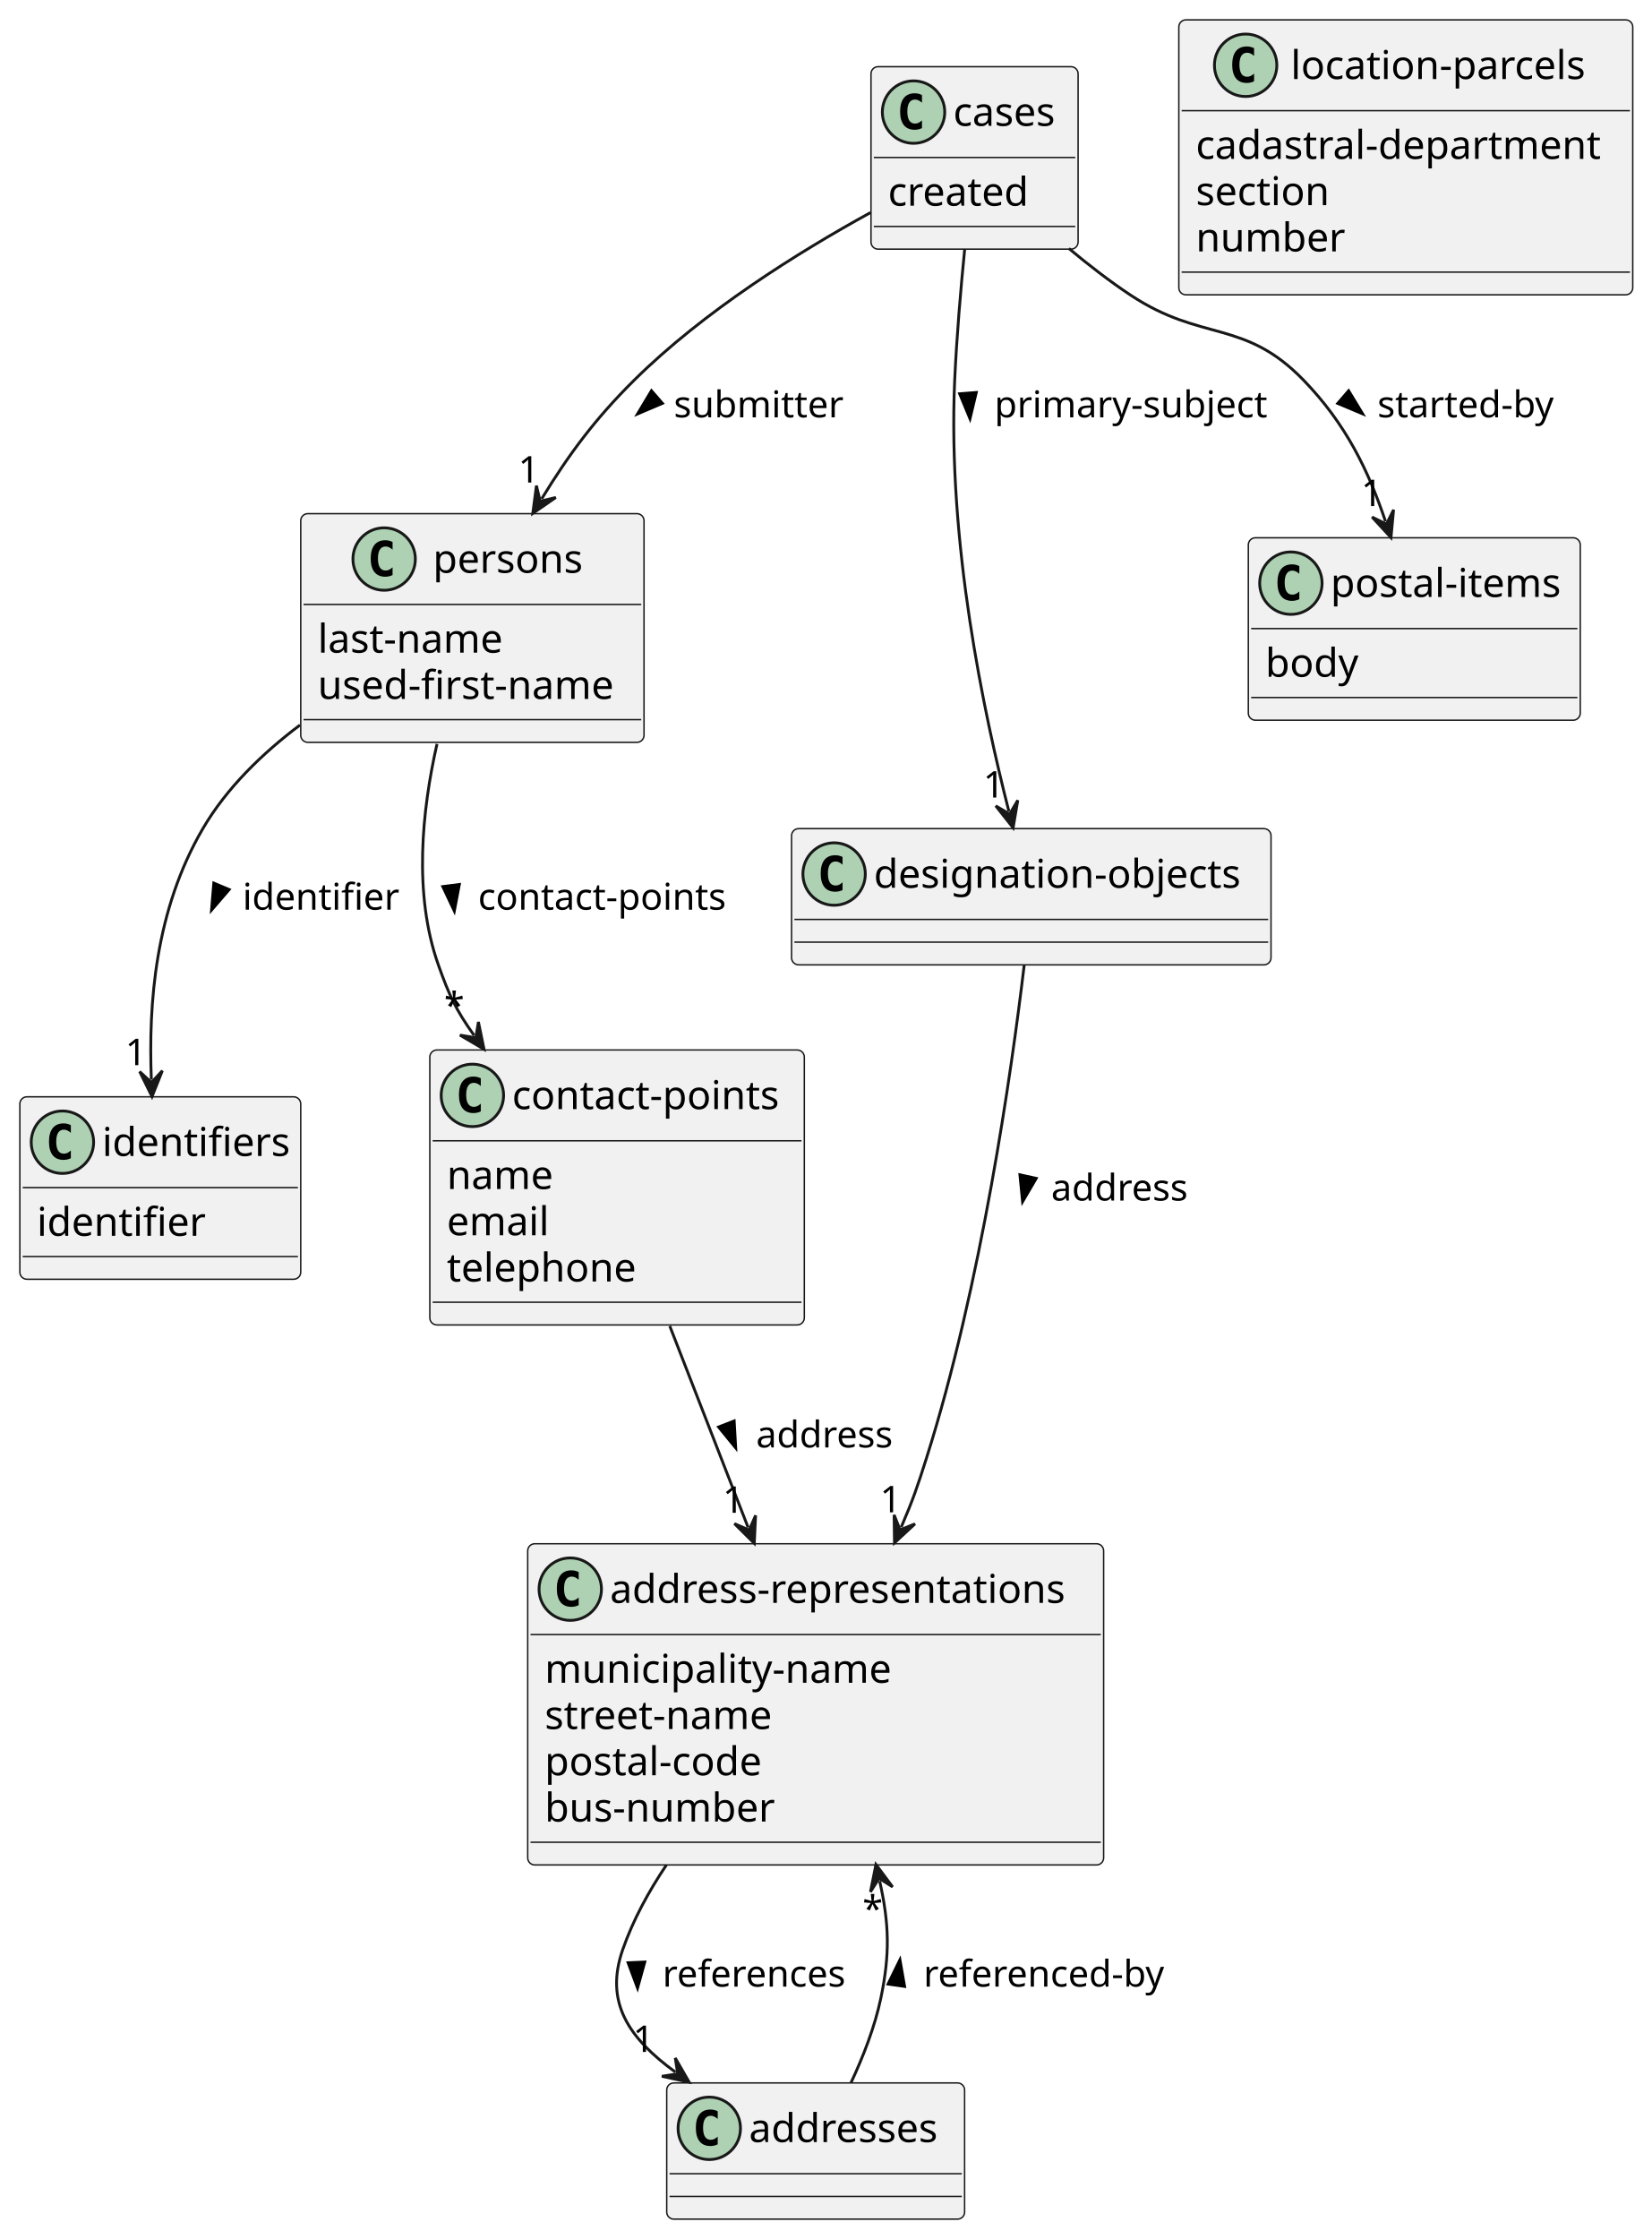
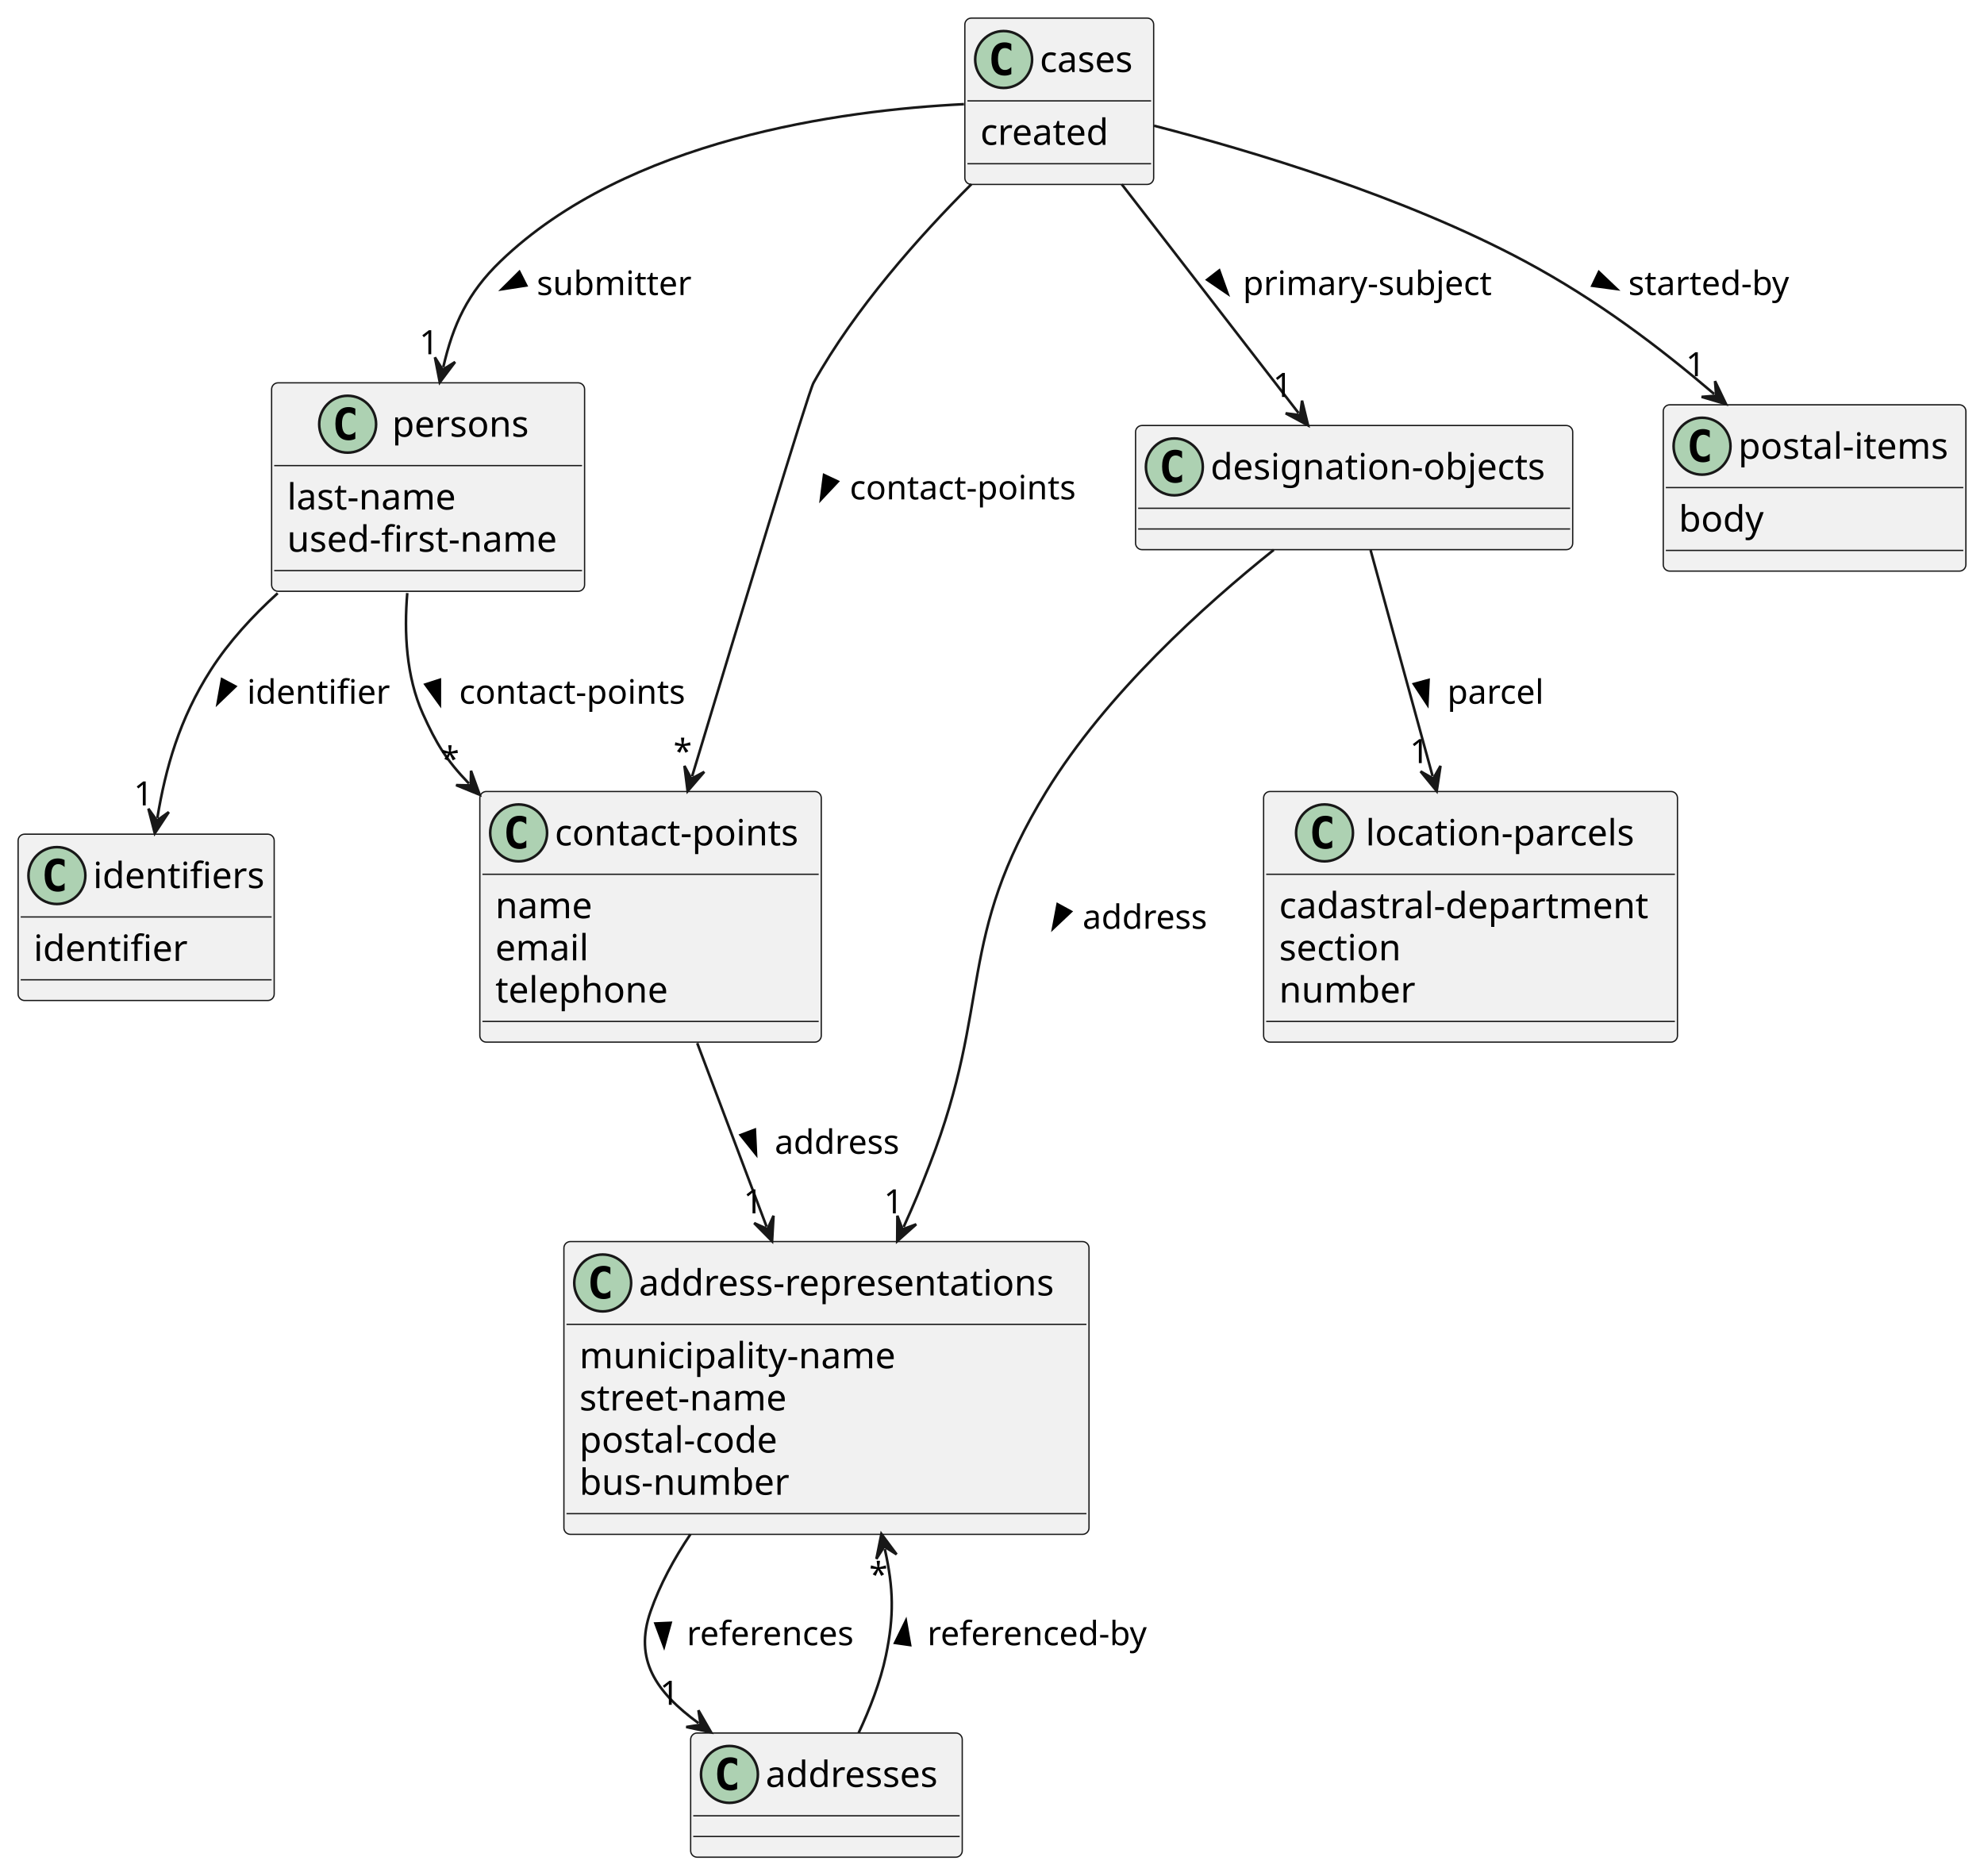
- <svg xmlns="http://www.w3.org/2000/svg" contentStyleType="text/css" height="789px" preserveAspectRatio="none" style="width:582px;height:789px;background:#FFFFFF;" version="1.1" viewBox="0 0 582 789" width="582px" zoomAndPan="magnify">
+ <svg xmlns="http://www.w3.org/2000/svg" contentStyleType="text/css" height="725px" preserveAspectRatio="none" style="width:767px;height:725px;background:#FFFFFF;" version="1.1" viewBox="0 0 767 725" width="767px" zoomAndPan="magnify">
  <defs />
  <g>
    <g id="elem_persons">
-       <rect codeLine="2" fill="#F1F1F1" height="80.594" id="persons" rx="2.5" ry="2.5" style="stroke:#181818;stroke-width:0.5;" width="121" x="106" y="181" />
-       <ellipse cx="135.4" cy="197" fill="#ADD1B2" rx="11" ry="11" style="stroke:#181818;stroke-width:1.0;" />
-       <path d="M138.369,202.641 Q137.791,202.938 137.15,203.078 Q136.509,203.234 135.806,203.234 Q133.306,203.234 131.978,201.594 Q130.666,199.938 130.666,196.812 Q130.666,193.688 131.978,192.031 Q133.306,190.375 135.806,190.375 Q136.509,190.375 137.15,190.531 Q137.806,190.688 138.369,190.984 L138.369,193.703 Q137.744,193.125 137.15,192.859 Q136.556,192.578 135.931,192.578 Q134.588,192.578 133.9,193.656 Q133.213,194.719 133.213,196.812 Q133.213,198.906 133.9,199.984 Q134.588,201.047 135.931,201.047 Q136.556,201.047 137.15,200.781 Q137.744,200.5 138.369,199.922 L138.369,202.641 Z " fill="#000000" />
-       <text fill="#000000" font-family="sans-serif" font-size="14" lengthAdjust="spacing" textLength="57" x="152.6" y="201.847">persons</text>
-       <line style="stroke:#181818;stroke-width:0.5;" x1="107" x2="226" y1="213" y2="213" />
-       <text fill="#000000" font-family="sans-serif" font-size="14" lengthAdjust="spacing" textLength="68" x="112" y="229.995">last-name</text>
-       <text fill="#000000" font-family="sans-serif" font-size="14" lengthAdjust="spacing" textLength="109" x="112" y="246.292">used-first-name</text>
-       <line style="stroke:#181818;stroke-width:0.5;" x1="107" x2="226" y1="253.594" y2="253.594" />
+       <rect codeLine="2" fill="#F1F1F1" height="80.594" id="persons" rx="2.5" ry="2.5" style="stroke:#181818;stroke-width:0.5;" width="121" x="105" y="148" />
+       <ellipse cx="134.4" cy="164" fill="#ADD1B2" rx="11" ry="11" style="stroke:#181818;stroke-width:1.0;" />
+       <path d="M137.369,169.641 Q136.791,169.938 136.15,170.078 Q135.509,170.234 134.806,170.234 Q132.306,170.234 130.978,168.594 Q129.666,166.938 129.666,163.812 Q129.666,160.688 130.978,159.031 Q132.306,157.375 134.806,157.375 Q135.509,157.375 136.15,157.531 Q136.806,157.688 137.369,157.984 L137.369,160.703 Q136.744,160.125 136.15,159.859 Q135.556,159.578 134.931,159.578 Q133.588,159.578 132.9,160.656 Q132.213,161.719 132.213,163.812 Q132.213,165.906 132.9,166.984 Q133.588,168.047 134.931,168.047 Q135.556,168.047 136.15,167.781 Q136.744,167.5 137.369,166.922 L137.369,169.641 Z " fill="#000000" />
+       <text fill="#000000" font-family="sans-serif" font-size="14" lengthAdjust="spacing" textLength="57" x="151.6" y="168.847">persons</text>
+       <line style="stroke:#181818;stroke-width:0.5;" x1="106" x2="225" y1="180" y2="180" />
+       <text fill="#000000" font-family="sans-serif" font-size="14" lengthAdjust="spacing" textLength="68" x="111" y="196.995">last-name</text>
+       <text fill="#000000" font-family="sans-serif" font-size="14" lengthAdjust="spacing" textLength="109" x="111" y="213.292">used-first-name</text>
+       <line style="stroke:#181818;stroke-width:0.5;" x1="106" x2="225" y1="220.594" y2="220.594" />
    </g>
    <g id="elem_identifiers">
-       <rect codeLine="7" fill="#F1F1F1" height="64.297" id="identifiers" rx="2.5" ry="2.5" style="stroke:#181818;stroke-width:0.5;" width="99" x="7" y="386.5" />
-       <ellipse cx="22" cy="402.5" fill="#ADD1B2" rx="11" ry="11" style="stroke:#181818;stroke-width:1.0;" />
-       <path d="M24.969,408.141 Q24.391,408.438 23.75,408.578 Q23.109,408.734 22.406,408.734 Q19.906,408.734 18.578,407.094 Q17.266,405.438 17.266,402.312 Q17.266,399.188 18.578,397.531 Q19.906,395.875 22.406,395.875 Q23.109,395.875 23.75,396.031 Q24.406,396.188 24.969,396.484 L24.969,399.203 Q24.344,398.625 23.75,398.359 Q23.156,398.078 22.531,398.078 Q21.188,398.078 20.5,399.156 Q19.812,400.219 19.812,402.312 Q19.812,404.406 20.5,405.484 Q21.188,406.547 22.531,406.547 Q23.156,406.547 23.75,406.281 Q24.344,406 24.969,405.422 L24.969,408.141 Z " fill="#000000" />
-       <text fill="#000000" font-family="sans-serif" font-size="14" lengthAdjust="spacing" textLength="67" x="36" y="407.347">identifiers</text>
-       <line style="stroke:#181818;stroke-width:0.5;" x1="8" x2="105" y1="418.5" y2="418.5" />
-       <text fill="#000000" font-family="sans-serif" font-size="14" lengthAdjust="spacing" textLength="59" x="13" y="435.495">identifier</text>
-       <line style="stroke:#181818;stroke-width:0.5;" x1="8" x2="105" y1="442.797" y2="442.797" />
+       <rect codeLine="7" fill="#F1F1F1" height="64.297" id="identifiers" rx="2.5" ry="2.5" style="stroke:#181818;stroke-width:0.5;" width="99" x="7" y="322.5" />
+       <ellipse cx="22" cy="338.5" fill="#ADD1B2" rx="11" ry="11" style="stroke:#181818;stroke-width:1.0;" />
+       <path d="M24.969,344.141 Q24.391,344.438 23.75,344.578 Q23.109,344.734 22.406,344.734 Q19.906,344.734 18.578,343.094 Q17.266,341.438 17.266,338.312 Q17.266,335.188 18.578,333.531 Q19.906,331.875 22.406,331.875 Q23.109,331.875 23.75,332.031 Q24.406,332.188 24.969,332.484 L24.969,335.203 Q24.344,334.625 23.75,334.359 Q23.156,334.078 22.531,334.078 Q21.188,334.078 20.5,335.156 Q19.812,336.219 19.812,338.312 Q19.812,340.406 20.5,341.484 Q21.188,342.547 22.531,342.547 Q23.156,342.547 23.75,342.281 Q24.344,342 24.969,341.422 L24.969,344.141 Z " fill="#000000" />
+       <text fill="#000000" font-family="sans-serif" font-size="14" lengthAdjust="spacing" textLength="67" x="36" y="343.347">identifiers</text>
+       <line style="stroke:#181818;stroke-width:0.5;" x1="8" x2="105" y1="354.5" y2="354.5" />
+       <text fill="#000000" font-family="sans-serif" font-size="14" lengthAdjust="spacing" textLength="59" x="13" y="371.495">identifier</text>
+       <line style="stroke:#181818;stroke-width:0.5;" x1="8" x2="105" y1="378.797" y2="378.797" />
    </g>
    <g id="elem_contact-points">
-       <rect codeLine="30" fill="#F1F1F1" height="96.891" id="contact-points" rx="2.5" ry="2.5" style="stroke:#181818;stroke-width:0.5;" width="132" x="151.5" y="370" />
-       <ellipse cx="166.5" cy="386" fill="#ADD1B2" rx="11" ry="11" style="stroke:#181818;stroke-width:1.0;" />
-       <path d="M169.469,391.641 Q168.891,391.938 168.25,392.078 Q167.609,392.234 166.906,392.234 Q164.406,392.234 163.078,390.594 Q161.766,388.938 161.766,385.812 Q161.766,382.688 163.078,381.031 Q164.406,379.375 166.906,379.375 Q167.609,379.375 168.25,379.531 Q168.906,379.688 169.469,379.984 L169.469,382.703 Q168.844,382.125 168.25,381.859 Q167.656,381.578 167.031,381.578 Q165.688,381.578 165,382.656 Q164.312,383.719 164.312,385.812 Q164.312,387.906 165,388.984 Q165.688,390.047 167.031,390.047 Q167.656,390.047 168.25,389.781 Q168.844,389.5 169.469,388.922 L169.469,391.641 Z " fill="#000000" />
-       <text fill="#000000" font-family="sans-serif" font-size="14" lengthAdjust="spacing" textLength="100" x="180.5" y="390.847">contact-points</text>
-       <line style="stroke:#181818;stroke-width:0.5;" x1="152.5" x2="282.5" y1="402" y2="402" />
-       <text fill="#000000" font-family="sans-serif" font-size="14" lengthAdjust="spacing" textLength="39" x="157.5" y="418.995">name</text>
-       <text fill="#000000" font-family="sans-serif" font-size="14" lengthAdjust="spacing" textLength="36" x="157.5" y="435.292">email</text>
-       <text fill="#000000" font-family="sans-serif" font-size="14" lengthAdjust="spacing" textLength="71" x="157.5" y="451.589">telephone</text>
-       <line style="stroke:#181818;stroke-width:0.5;" x1="152.5" x2="282.5" y1="458.891" y2="458.891" />
+       <rect codeLine="32" fill="#F1F1F1" height="96.891" id="contact-points" rx="2.5" ry="2.5" style="stroke:#181818;stroke-width:0.5;" width="132" x="185.5" y="306" />
+       <ellipse cx="200.5" cy="322" fill="#ADD1B2" rx="11" ry="11" style="stroke:#181818;stroke-width:1.0;" />
+       <path d="M203.469,327.641 Q202.891,327.938 202.25,328.078 Q201.609,328.234 200.906,328.234 Q198.406,328.234 197.078,326.594 Q195.766,324.938 195.766,321.812 Q195.766,318.688 197.078,317.031 Q198.406,315.375 200.906,315.375 Q201.609,315.375 202.25,315.531 Q202.906,315.688 203.469,315.984 L203.469,318.703 Q202.844,318.125 202.25,317.859 Q201.656,317.578 201.031,317.578 Q199.688,317.578 199,318.656 Q198.312,319.719 198.312,321.812 Q198.312,323.906 199,324.984 Q199.688,326.047 201.031,326.047 Q201.656,326.047 202.25,325.781 Q202.844,325.5 203.469,324.922 L203.469,327.641 Z " fill="#000000" />
+       <text fill="#000000" font-family="sans-serif" font-size="14" lengthAdjust="spacing" textLength="100" x="214.5" y="326.847">contact-points</text>
+       <line style="stroke:#181818;stroke-width:0.5;" x1="186.5" x2="316.5" y1="338" y2="338" />
+       <text fill="#000000" font-family="sans-serif" font-size="14" lengthAdjust="spacing" textLength="39" x="191.5" y="354.995">name</text>
+       <text fill="#000000" font-family="sans-serif" font-size="14" lengthAdjust="spacing" textLength="36" x="191.5" y="371.292">email</text>
+       <text fill="#000000" font-family="sans-serif" font-size="14" lengthAdjust="spacing" textLength="71" x="191.5" y="387.589">telephone</text>
+       <line style="stroke:#181818;stroke-width:0.5;" x1="186.5" x2="316.5" y1="394.891" y2="394.891" />
    </g>
    <g id="elem_designation-objects">
-       <rect codeLine="9" fill="#F1F1F1" height="48" id="designation-objects" rx="2.5" ry="2.5" style="stroke:#181818;stroke-width:0.5;" width="169" x="279" y="292" />
-       <ellipse cx="294" cy="308" fill="#ADD1B2" rx="11" ry="11" style="stroke:#181818;stroke-width:1.0;" />
-       <path d="M296.969,313.641 Q296.391,313.938 295.75,314.078 Q295.109,314.234 294.406,314.234 Q291.906,314.234 290.578,312.594 Q289.266,310.938 289.266,307.812 Q289.266,304.688 290.578,303.031 Q291.906,301.375 294.406,301.375 Q295.109,301.375 295.75,301.531 Q296.406,301.688 296.969,301.984 L296.969,304.703 Q296.344,304.125 295.75,303.859 Q295.156,303.578 294.531,303.578 Q293.188,303.578 292.5,304.656 Q291.812,305.719 291.812,307.812 Q291.812,309.906 292.5,310.984 Q293.188,312.047 294.531,312.047 Q295.156,312.047 295.75,311.781 Q296.344,311.5 296.969,310.922 L296.969,313.641 Z " fill="#000000" />
-       <text fill="#000000" font-family="sans-serif" font-size="14" lengthAdjust="spacing" textLength="137" x="308" y="312.847">designation-objects</text>
-       <line style="stroke:#181818;stroke-width:0.5;" x1="280" x2="447" y1="324" y2="324" />
-       <line style="stroke:#181818;stroke-width:0.5;" x1="280" x2="447" y1="332" y2="332" />
+       <rect codeLine="9" fill="#F1F1F1" height="48" id="designation-objects" rx="2.5" ry="2.5" style="stroke:#181818;stroke-width:0.5;" width="169" x="439" y="164.5" />
+       <ellipse cx="454" cy="180.5" fill="#ADD1B2" rx="11" ry="11" style="stroke:#181818;stroke-width:1.0;" />
+       <path d="M456.969,186.141 Q456.391,186.438 455.75,186.578 Q455.109,186.734 454.406,186.734 Q451.906,186.734 450.578,185.094 Q449.266,183.438 449.266,180.312 Q449.266,177.188 450.578,175.531 Q451.906,173.875 454.406,173.875 Q455.109,173.875 455.75,174.031 Q456.406,174.188 456.969,174.484 L456.969,177.203 Q456.344,176.625 455.75,176.359 Q455.156,176.078 454.531,176.078 Q453.188,176.078 452.5,177.156 Q451.812,178.219 451.812,180.312 Q451.812,182.406 452.5,183.484 Q453.188,184.547 454.531,184.547 Q455.156,184.547 455.75,184.281 Q456.344,184 456.969,183.422 L456.969,186.141 Z " fill="#000000" />
+       <text fill="#000000" font-family="sans-serif" font-size="14" lengthAdjust="spacing" textLength="137" x="468" y="185.347">designation-objects</text>
+       <line style="stroke:#181818;stroke-width:0.5;" x1="440" x2="607" y1="196.5" y2="196.5" />
+       <line style="stroke:#181818;stroke-width:0.5;" x1="440" x2="607" y1="204.5" y2="204.5" />
    </g>
    <g id="elem_address-representations">
-       <rect codeLine="19" fill="#F1F1F1" height="113.188" id="address-representations" rx="2.5" ry="2.5" style="stroke:#181818;stroke-width:0.5;" width="203" x="186" y="544" />
-       <ellipse cx="201" cy="560" fill="#ADD1B2" rx="11" ry="11" style="stroke:#181818;stroke-width:1.0;" />
-       <path d="M203.969,565.641 Q203.391,565.938 202.75,566.078 Q202.109,566.234 201.406,566.234 Q198.906,566.234 197.578,564.594 Q196.266,562.938 196.266,559.812 Q196.266,556.688 197.578,555.031 Q198.906,553.375 201.406,553.375 Q202.109,553.375 202.75,553.531 Q203.406,553.688 203.969,553.984 L203.969,556.703 Q203.344,556.125 202.75,555.859 Q202.156,555.578 201.531,555.578 Q200.188,555.578 199.5,556.656 Q198.812,557.719 198.812,559.812 Q198.812,561.906 199.5,562.984 Q200.188,564.047 201.531,564.047 Q202.156,564.047 202.75,563.781 Q203.344,563.5 203.969,562.922 L203.969,565.641 Z " fill="#000000" />
-       <text fill="#000000" font-family="sans-serif" font-size="14" lengthAdjust="spacing" textLength="171" x="215" y="564.847">address-representations</text>
-       <line style="stroke:#181818;stroke-width:0.5;" x1="187" x2="388" y1="576" y2="576" />
-       <text fill="#000000" font-family="sans-serif" font-size="14" lengthAdjust="spacing" textLength="124" x="192" y="592.995">municipality-name</text>
-       <text fill="#000000" font-family="sans-serif" font-size="14" lengthAdjust="spacing" textLength="85" x="192" y="609.292">street-name</text>
-       <text fill="#000000" font-family="sans-serif" font-size="14" lengthAdjust="spacing" textLength="82" x="192" y="625.589">postal-code</text>
-       <text fill="#000000" font-family="sans-serif" font-size="14" lengthAdjust="spacing" textLength="85" x="192" y="641.886">bus-number</text>
-       <line style="stroke:#181818;stroke-width:0.5;" x1="187" x2="388" y1="649.188" y2="649.188" />
+       <rect codeLine="20" fill="#F1F1F1" height="113.188" id="address-representations" rx="2.5" ry="2.5" style="stroke:#181818;stroke-width:0.5;" width="203" x="218" y="480" />
+       <ellipse cx="233" cy="496" fill="#ADD1B2" rx="11" ry="11" style="stroke:#181818;stroke-width:1.0;" />
+       <path d="M235.969,501.641 Q235.391,501.938 234.75,502.078 Q234.109,502.234 233.406,502.234 Q230.906,502.234 229.578,500.594 Q228.266,498.938 228.266,495.812 Q228.266,492.688 229.578,491.031 Q230.906,489.375 233.406,489.375 Q234.109,489.375 234.75,489.531 Q235.406,489.688 235.969,489.984 L235.969,492.703 Q235.344,492.125 234.75,491.859 Q234.156,491.578 233.531,491.578 Q232.188,491.578 231.5,492.656 Q230.812,493.719 230.812,495.812 Q230.812,497.906 231.5,498.984 Q232.188,500.047 233.531,500.047 Q234.156,500.047 234.75,499.781 Q235.344,499.5 235.969,498.922 L235.969,501.641 Z " fill="#000000" />
+       <text fill="#000000" font-family="sans-serif" font-size="14" lengthAdjust="spacing" textLength="171" x="247" y="500.847">address-representations</text>
+       <line style="stroke:#181818;stroke-width:0.5;" x1="219" x2="420" y1="512" y2="512" />
+       <text fill="#000000" font-family="sans-serif" font-size="14" lengthAdjust="spacing" textLength="124" x="224" y="528.995">municipality-name</text>
+       <text fill="#000000" font-family="sans-serif" font-size="14" lengthAdjust="spacing" textLength="85" x="224" y="545.292">street-name</text>
+       <text fill="#000000" font-family="sans-serif" font-size="14" lengthAdjust="spacing" textLength="82" x="224" y="561.589">postal-code</text>
+       <text fill="#000000" font-family="sans-serif" font-size="14" lengthAdjust="spacing" textLength="85" x="224" y="577.886">bus-number</text>
+       <line style="stroke:#181818;stroke-width:0.5;" x1="219" x2="420" y1="585.188" y2="585.188" />
+     </g>
+     <g id="elem_location-parcels">
+       <rect codeLine="16" fill="#F1F1F1" height="96.891" id="location-parcels" rx="2.5" ry="2.5" style="stroke:#181818;stroke-width:0.5;" width="160" x="488.5" y="306" />
+       <ellipse cx="512.05" cy="322" fill="#ADD1B2" rx="11" ry="11" style="stroke:#181818;stroke-width:1.0;" />
+       <path d="M515.019,327.641 Q514.441,327.938 513.8,328.078 Q513.159,328.234 512.456,328.234 Q509.956,328.234 508.628,326.594 Q507.316,324.938 507.316,321.812 Q507.316,318.688 508.628,317.031 Q509.956,315.375 512.456,315.375 Q513.159,315.375 513.8,315.531 Q514.456,315.688 515.019,315.984 L515.019,318.703 Q514.394,318.125 513.8,317.859 Q513.206,317.578 512.581,317.578 Q511.238,317.578 510.55,318.656 Q509.863,319.719 509.863,321.812 Q509.863,323.906 510.55,324.984 Q511.238,326.047 512.581,326.047 Q513.206,326.047 513.8,325.781 Q514.394,325.5 515.019,324.922 L515.019,327.641 Z " fill="#000000" />
+       <text fill="#000000" font-family="sans-serif" font-size="14" lengthAdjust="spacing" textLength="109" x="527.95" y="326.847">location-parcels</text>
+       <line style="stroke:#181818;stroke-width:0.5;" x1="489.5" x2="647.5" y1="338" y2="338" />
+       <text fill="#000000" font-family="sans-serif" font-size="14" lengthAdjust="spacing" textLength="148" x="494.5" y="354.995">cadastral-department</text>
+       <text fill="#000000" font-family="sans-serif" font-size="14" lengthAdjust="spacing" textLength="51" x="494.5" y="371.292">section</text>
+       <text fill="#000000" font-family="sans-serif" font-size="14" lengthAdjust="spacing" textLength="54" x="494.5" y="387.589">number</text>
+       <line style="stroke:#181818;stroke-width:0.5;" x1="489.5" x2="647.5" y1="394.891" y2="394.891" />
    </g>
    <g id="elem_postal-items">
-       <rect codeLine="11" fill="#F1F1F1" height="64.297" id="postal-items" rx="2.5" ry="2.5" style="stroke:#181818;stroke-width:0.5;" width="117" x="440" y="189.5" />
-       <ellipse cx="455" cy="205.5" fill="#ADD1B2" rx="11" ry="11" style="stroke:#181818;stroke-width:1.0;" />
-       <path d="M457.969,211.141 Q457.391,211.438 456.75,211.578 Q456.109,211.734 455.406,211.734 Q452.906,211.734 451.578,210.094 Q450.266,208.438 450.266,205.312 Q450.266,202.188 451.578,200.531 Q452.906,198.875 455.406,198.875 Q456.109,198.875 456.75,199.031 Q457.406,199.188 457.969,199.484 L457.969,202.203 Q457.344,201.625 456.75,201.359 Q456.156,201.078 455.531,201.078 Q454.188,201.078 453.5,202.156 Q452.812,203.219 452.812,205.312 Q452.812,207.406 453.5,208.484 Q454.188,209.547 455.531,209.547 Q456.156,209.547 456.75,209.281 Q457.344,209 457.969,208.422 L457.969,211.141 Z " fill="#000000" />
-       <text fill="#000000" font-family="sans-serif" font-size="14" lengthAdjust="spacing" textLength="85" x="469" y="210.347">postal-items</text>
-       <line style="stroke:#181818;stroke-width:0.5;" x1="441" x2="556" y1="221.5" y2="221.5" />
-       <text fill="#000000" font-family="sans-serif" font-size="14" lengthAdjust="spacing" textLength="34" x="446" y="238.495">body</text>
-       <line style="stroke:#181818;stroke-width:0.5;" x1="441" x2="556" y1="245.797" y2="245.797" />
+       <rect codeLine="12" fill="#F1F1F1" height="64.297" id="postal-items" rx="2.5" ry="2.5" style="stroke:#181818;stroke-width:0.5;" width="117" x="643" y="156.5" />
+       <ellipse cx="658" cy="172.5" fill="#ADD1B2" rx="11" ry="11" style="stroke:#181818;stroke-width:1.0;" />
+       <path d="M660.969,178.141 Q660.391,178.438 659.75,178.578 Q659.109,178.734 658.406,178.734 Q655.906,178.734 654.578,177.094 Q653.266,175.438 653.266,172.312 Q653.266,169.188 654.578,167.531 Q655.906,165.875 658.406,165.875 Q659.109,165.875 659.75,166.031 Q660.406,166.188 660.969,166.484 L660.969,169.203 Q660.344,168.625 659.75,168.359 Q659.156,168.078 658.531,168.078 Q657.188,168.078 656.5,169.156 Q655.812,170.219 655.812,172.312 Q655.812,174.406 656.5,175.484 Q657.188,176.547 658.531,176.547 Q659.156,176.547 659.75,176.281 Q660.344,176 660.969,175.422 L660.969,178.141 Z " fill="#000000" />
+       <text fill="#000000" font-family="sans-serif" font-size="14" lengthAdjust="spacing" textLength="85" x="672" y="177.347">postal-items</text>
+       <line style="stroke:#181818;stroke-width:0.5;" x1="644" x2="759" y1="188.5" y2="188.5" />
+       <text fill="#000000" font-family="sans-serif" font-size="14" lengthAdjust="spacing" textLength="34" x="649" y="205.495">body</text>
+       <line style="stroke:#181818;stroke-width:0.5;" x1="644" x2="759" y1="212.797" y2="212.797" />
    </g>
    <g id="elem_addresses">
-       <rect codeLine="13" fill="#F1F1F1" height="48" id="addresses" rx="2.5" ry="2.5" style="stroke:#181818;stroke-width:0.5;" width="105" x="235" y="734" />
-       <ellipse cx="250" cy="750" fill="#ADD1B2" rx="11" ry="11" style="stroke:#181818;stroke-width:1.0;" />
-       <path d="M252.969,755.641 Q252.391,755.938 251.75,756.078 Q251.109,756.234 250.406,756.234 Q247.906,756.234 246.578,754.594 Q245.266,752.938 245.266,749.812 Q245.266,746.688 246.578,745.031 Q247.906,743.375 250.406,743.375 Q251.109,743.375 251.75,743.531 Q252.406,743.688 252.969,743.984 L252.969,746.703 Q252.344,746.125 251.75,745.859 Q251.156,745.578 250.531,745.578 Q249.188,745.578 248.5,746.656 Q247.812,747.719 247.812,749.812 Q247.812,751.906 248.5,752.984 Q249.188,754.047 250.531,754.047 Q251.156,754.047 251.75,753.781 Q252.344,753.5 252.969,752.922 L252.969,755.641 Z " fill="#000000" />
-       <text fill="#000000" font-family="sans-serif" font-size="14" lengthAdjust="spacing" textLength="73" x="264" y="754.847">addresses</text>
-       <line style="stroke:#181818;stroke-width:0.5;" x1="236" x2="339" y1="766" y2="766" />
-       <line style="stroke:#181818;stroke-width:0.5;" x1="236" x2="339" y1="774" y2="774" />
-     </g>
-     <g id="elem_location-parcels">
-       <rect codeLine="15" fill="#F1F1F1" height="96.891" id="location-parcels" rx="2.5" ry="2.5" style="stroke:#181818;stroke-width:0.5;" width="160" x="415.5" y="7" />
-       <ellipse cx="439.05" cy="23" fill="#ADD1B2" rx="11" ry="11" style="stroke:#181818;stroke-width:1.0;" />
-       <path d="M442.019,28.641 Q441.441,28.938 440.8,29.078 Q440.159,29.234 439.456,29.234 Q436.956,29.234 435.628,27.594 Q434.316,25.938 434.316,22.812 Q434.316,19.688 435.628,18.031 Q436.956,16.375 439.456,16.375 Q440.159,16.375 440.8,16.531 Q441.456,16.688 442.019,16.984 L442.019,19.703 Q441.394,19.125 440.8,18.859 Q440.206,18.578 439.581,18.578 Q438.238,18.578 437.55,19.656 Q436.863,20.719 436.863,22.812 Q436.863,24.906 437.55,25.984 Q438.238,27.047 439.581,27.047 Q440.206,27.047 440.8,26.781 Q441.394,26.5 442.019,25.922 L442.019,28.641 Z " fill="#000000" />
-       <text fill="#000000" font-family="sans-serif" font-size="14" lengthAdjust="spacing" textLength="109" x="454.95" y="27.847">location-parcels</text>
-       <line style="stroke:#181818;stroke-width:0.5;" x1="416.5" x2="574.5" y1="39" y2="39" />
-       <text fill="#000000" font-family="sans-serif" font-size="14" lengthAdjust="spacing" textLength="148" x="421.5" y="55.995">cadastral-department</text>
-       <text fill="#000000" font-family="sans-serif" font-size="14" lengthAdjust="spacing" textLength="51" x="421.5" y="72.292">section</text>
-       <text fill="#000000" font-family="sans-serif" font-size="14" lengthAdjust="spacing" textLength="54" x="421.5" y="88.589">number</text>
-       <line style="stroke:#181818;stroke-width:0.5;" x1="416.5" x2="574.5" y1="95.891" y2="95.891" />
+       <rect codeLine="14" fill="#F1F1F1" height="48" id="addresses" rx="2.5" ry="2.5" style="stroke:#181818;stroke-width:0.5;" width="105" x="267" y="670" />
+       <ellipse cx="282" cy="686" fill="#ADD1B2" rx="11" ry="11" style="stroke:#181818;stroke-width:1.0;" />
+       <path d="M284.969,691.641 Q284.391,691.938 283.75,692.078 Q283.109,692.234 282.406,692.234 Q279.906,692.234 278.578,690.594 Q277.266,688.938 277.266,685.812 Q277.266,682.688 278.578,681.031 Q279.906,679.375 282.406,679.375 Q283.109,679.375 283.75,679.531 Q284.406,679.688 284.969,679.984 L284.969,682.703 Q284.344,682.125 283.75,681.859 Q283.156,681.578 282.531,681.578 Q281.188,681.578 280.5,682.656 Q279.812,683.719 279.812,685.812 Q279.812,687.906 280.5,688.984 Q281.188,690.047 282.531,690.047 Q283.156,690.047 283.75,689.781 Q284.344,689.5 284.969,688.922 L284.969,691.641 Z " fill="#000000" />
+       <text fill="#000000" font-family="sans-serif" font-size="14" lengthAdjust="spacing" textLength="73" x="296" y="690.847">addresses</text>
+       <line style="stroke:#181818;stroke-width:0.5;" x1="268" x2="371" y1="702" y2="702" />
+       <line style="stroke:#181818;stroke-width:0.5;" x1="268" x2="371" y1="710" y2="710" />
    </g>
    <g id="elem_cases">
-       <rect codeLine="25" fill="#F1F1F1" height="64.297" id="cases" rx="2.5" ry="2.5" style="stroke:#181818;stroke-width:0.5;" width="73" x="307" y="23.5" />
-       <ellipse cx="322" cy="39.5" fill="#ADD1B2" rx="11" ry="11" style="stroke:#181818;stroke-width:1.0;" />
-       <path d="M324.969,45.141 Q324.391,45.438 323.75,45.578 Q323.109,45.734 322.406,45.734 Q319.906,45.734 318.578,44.094 Q317.266,42.438 317.266,39.312 Q317.266,36.188 318.578,34.531 Q319.906,32.875 322.406,32.875 Q323.109,32.875 323.75,33.031 Q324.406,33.188 324.969,33.484 L324.969,36.203 Q324.344,35.625 323.75,35.359 Q323.156,35.078 322.531,35.078 Q321.188,35.078 320.5,36.156 Q319.812,37.219 319.812,39.312 Q319.812,41.406 320.5,42.484 Q321.188,43.547 322.531,43.547 Q323.156,43.547 323.75,43.281 Q324.344,43 324.969,42.422 L324.969,45.141 Z " fill="#000000" />
-       <text fill="#000000" font-family="sans-serif" font-size="14" lengthAdjust="spacing" textLength="41" x="336" y="44.347">cases</text>
-       <line style="stroke:#181818;stroke-width:0.5;" x1="308" x2="379" y1="55.5" y2="55.5" />
-       <text fill="#000000" font-family="sans-serif" font-size="14" lengthAdjust="spacing" textLength="53" x="313" y="72.495">created</text>
-       <line style="stroke:#181818;stroke-width:0.5;" x1="308" x2="379" y1="79.797" y2="79.797" />
+       <rect codeLine="26" fill="#F1F1F1" height="64.297" id="cases" rx="2.5" ry="2.5" style="stroke:#181818;stroke-width:0.5;" width="73" x="373" y="7" />
+       <ellipse cx="388" cy="23" fill="#ADD1B2" rx="11" ry="11" style="stroke:#181818;stroke-width:1.0;" />
+       <path d="M390.969,28.641 Q390.391,28.938 389.75,29.078 Q389.109,29.234 388.406,29.234 Q385.906,29.234 384.578,27.594 Q383.266,25.938 383.266,22.812 Q383.266,19.688 384.578,18.031 Q385.906,16.375 388.406,16.375 Q389.109,16.375 389.75,16.531 Q390.406,16.688 390.969,16.984 L390.969,19.703 Q390.344,19.125 389.75,18.859 Q389.156,18.578 388.531,18.578 Q387.188,18.578 386.5,19.656 Q385.812,20.719 385.812,22.812 Q385.812,24.906 386.5,25.984 Q387.188,27.047 388.531,27.047 Q389.156,27.047 389.75,26.781 Q390.344,26.5 390.969,25.922 L390.969,28.641 Z " fill="#000000" />
+       <text fill="#000000" font-family="sans-serif" font-size="14" lengthAdjust="spacing" textLength="41" x="402" y="27.847">cases</text>
+       <line style="stroke:#181818;stroke-width:0.5;" x1="374" x2="445" y1="39" y2="39" />
+       <text fill="#000000" font-family="sans-serif" font-size="14" lengthAdjust="spacing" textLength="53" x="379" y="55.995">created</text>
+       <line style="stroke:#181818;stroke-width:0.5;" x1="374" x2="445" y1="63.297" y2="63.297" />
    </g>
    <g id="link_persons_identifiers">
-       <path codeLine="5" d="M105.73,255.5 C92.43,265.51 79.85,277.71 71.5,292 C54.67,320.79 52.295,353.645 53.345,380.455 " fill="none" id="persons-to-identifiers" style="stroke:#181818;stroke-width:1.0;" />
-       <polygon fill="#181818" points="53.58,386.45,57.225,377.3,53.384,381.454,49.231,377.613,53.58,386.45" style="stroke:#181818;stroke-width:1.0;" />
-       <polygon fill="#000000" points="74.567,320.678,80.774,313.472,75.354,311.2,74.567,320.678" style="stroke:#000000;stroke-width:1.0;" />
-       <text fill="#000000" font-family="sans-serif" font-size="13" lengthAdjust="spacing" textLength="55" x="85.5" y="320.567">identifier</text>
-       <text fill="#000000" font-family="sans-serif" font-size="13" lengthAdjust="spacing" textLength="8" x="44.153" y="375.343">1</text>
+       <path codeLine="5" d="M107.35,229.35 C97.61,238.17 88.44,248.16 81.5,259 C69.34,278.01 64.042,296.861 60.822,316.261 " fill="none" id="persons-to-identifiers" style="stroke:#181818;stroke-width:1.0;" />
+       <polygon fill="#181818" points="59.84,322.18,65.26,313.956,60.659,317.248,57.368,312.647,59.84,322.18" style="stroke:#181818;stroke-width:1.0;" />
+       <polygon fill="#000000" points="84.14,271.974,91,265.387,85.818,262.613,84.14,271.974" style="stroke:#000000;stroke-width:1.0;" />
+       <text fill="#000000" font-family="sans-serif" font-size="13" lengthAdjust="spacing" textLength="55" x="95.5" y="272.067">identifier</text>
+       <text fill="#000000" font-family="sans-serif" font-size="13" lengthAdjust="spacing" textLength="8" x="51.71" y="311.391">1</text>
    </g>
    <g id="link_persons_contact-points">
-       <path codeLine="6" d="M154.03,262.16 C148.76,285.43 145.65,315.07 154.5,340 C158.21,350.46 160.52,355.649 167.12,364.879 " fill="none" id="persons-to-contact-points" style="stroke:#181818;stroke-width:1.0;" />
-       <polygon fill="#181818" points="170.61,369.76,168.629,360.113,167.702,365.693,162.121,364.766,170.61,369.76" style="stroke:#181818;stroke-width:1.0;" />
-       <polygon fill="#000000" points="160.132,321.026,161.904,311.682,156.073,312.425,160.132,321.026" style="stroke:#000000;stroke-width:1.0;" />
-       <text fill="#000000" font-family="sans-serif" font-size="13" lengthAdjust="spacing" textLength="92" x="168.5" y="320.567">contact-points</text>
-       <text fill="#000000" font-family="sans-serif" font-size="13" lengthAdjust="spacing" textLength="7" x="156.524" y="358.935">*</text>
+       <path codeLine="6" d="M157.45,229.28 C156.18,244.49 157.01,261.63 163.5,276 C168.7,287.5 172.385,293.652 181.285,302.922 " fill="none" id="persons-to-contact-points" style="stroke:#181818;stroke-width:1.0;" />
+       <polygon fill="#181818" points="185.44,307.25,182.092,297.988,181.977,303.643,176.321,303.528,185.44,307.25" style="stroke:#181818;stroke-width:1.0;" />
+       <polygon fill="#000000" points="170.04,272.324,170.05,262.813,164.458,264.623,170.04,272.324" style="stroke:#000000;stroke-width:1.0;" />
+       <text fill="#000000" font-family="sans-serif" font-size="13" lengthAdjust="spacing" textLength="92" x="177.5" y="272.067">contact-points</text>
+       <text fill="#000000" font-family="sans-serif" font-size="13" lengthAdjust="spacing" textLength="7" x="170.397" y="298">*</text>
    </g>
    <g id="link_designation-objects_address-representations">
-       <path codeLine="10" d="M360.99,340.19 C356.55,377.49 345.89,452.79 326.5,514 C323.4,523.8 321.826,528.436 317.646,538.176 " fill="none" id="designation-objects-to-address-representations" style="stroke:#181818;stroke-width:1.0;" />
-       <polygon fill="#181818" points="315.28,543.69,322.505,536.997,317.252,539.095,315.154,533.842,315.28,543.69" style="stroke:#181818;stroke-width:1.0;" />
-       <polygon fill="#000000" points="360.431,423.451,365.236,415.243,359.494,413.986,360.431,423.451" style="stroke:#000000;stroke-width:1.0;" />
-       <text fill="#000000" font-family="sans-serif" font-size="13" lengthAdjust="spacing" textLength="51" x="370.5" y="423.067">address</text>
-       <text fill="#000000" font-family="sans-serif" font-size="13" lengthAdjust="spacing" textLength="8" x="310.178" y="532.916">1</text>
+       <path codeLine="10" d="M492.43,212.58 C465.59,234.03 427.6,268.28 404.5,306 C369.48,363.18 383.76,387.49 359.5,450 C355.7,459.78 353.785,464.544 349.325,474.394 " fill="none" id="designation-objects-to-address-representations" style="stroke:#181818;stroke-width:1.0;" />
+       <polygon fill="#181818" points="346.85,479.86,354.206,473.311,348.912,475.305,346.918,470.011,346.85,479.86" style="stroke:#181818;stroke-width:1.0;" />
+       <polygon fill="#000000" points="407.102,358.954,414.019,352.426,408.861,349.607,407.102,358.954" style="stroke:#000000;stroke-width:1.0;" />
+       <text fill="#000000" font-family="sans-serif" font-size="13" lengthAdjust="spacing" textLength="51" x="418.5" y="359.067">address</text>
+       <text fill="#000000" font-family="sans-serif" font-size="13" lengthAdjust="spacing" textLength="8" x="341.696" y="469.106">1</text>
+     </g>
+     <g id="link_designation-objects_location-parcels">
+       <path codeLine="11" d="M529.85,212.65 C536.47,236.75 545.422,269.414 553.832,300.054 " fill="none" id="designation-objects-to-location-parcels" style="stroke:#181818;stroke-width:1.0;" />
+       <polygon fill="#181818" points="555.42,305.84,556.895,296.102,554.097,301.018,549.181,298.22,555.42,305.84" style="stroke:#181818;stroke-width:1.0;" />
+       <polygon fill="#000000" points="551.823,272.388,552.264,262.888,546.596,264.443,551.823,272.388" style="stroke:#000000;stroke-width:1.0;" />
+       <text fill="#000000" font-family="sans-serif" font-size="13" lengthAdjust="spacing" textLength="39" x="559.5" y="272.067">parcel</text>
+       <text fill="#000000" font-family="sans-serif" font-size="13" lengthAdjust="spacing" textLength="8" x="545.018" y="295.026">1</text>
    </g>
    <g id="link_addresses_address-representations">
-       <path codeLine="14" d="M299.95,733.94 C304.19,724.88 308.38,714.21 310.5,704 C313.67,688.73 313.476,678.084 310.056,662.874 " fill="none" id="addresses-to-address-representations" style="stroke:#181818;stroke-width:1.0;" />
-       <polygon fill="#181818" points="308.74,657.02,306.812,666.678,309.837,661.898,314.617,664.923,308.74,657.02" style="stroke:#181818;stroke-width:1.0;" />
-       <polygon fill="#000000" points="317.204,690.616,313.021,699.157,318.84,699.985,317.204,690.616" style="stroke:#000000;stroke-width:1.0;" />
-       <text fill="#000000" font-family="sans-serif" font-size="13" lengthAdjust="spacing" textLength="89" x="325.5" y="700.067">referenced-by</text>
-       <text fill="#000000" font-family="sans-serif" font-size="13" lengthAdjust="spacing" textLength="7" x="304.013" y="677.286">*</text>
+       <path codeLine="15" d="M331.95,669.94 C336.19,660.88 340.38,650.21 342.5,640 C345.67,624.73 345.476,614.084 342.056,598.874 " fill="none" id="addresses-to-address-representations" style="stroke:#181818;stroke-width:1.0;" />
+       <polygon fill="#181818" points="340.74,593.02,338.812,602.678,341.837,597.898,346.617,600.923,340.74,593.02" style="stroke:#181818;stroke-width:1.0;" />
+       <polygon fill="#000000" points="350.204,626.616,346.021,635.157,351.84,635.985,350.204,626.616" style="stroke:#000000;stroke-width:1.0;" />
+       <text fill="#000000" font-family="sans-serif" font-size="13" lengthAdjust="spacing" textLength="89" x="358.5" y="636.067">referenced-by</text>
+       <text fill="#000000" font-family="sans-serif" font-size="13" lengthAdjust="spacing" textLength="7" x="336.013" y="613.286">*</text>
    </g>
    <g id="link_address-representations_addresses">
-       <path codeLine="24" d="M234.9,657.18 C228.6,666.55 223.13,676.61 219.5,687 C213.02,705.56 221.533,718.133 238.073,730.203 " fill="none" id="address-representations-to-addresses" style="stroke:#181818;stroke-width:1.0;" />
-       <polygon fill="#181818" points="242.92,733.74,238.008,725.204,238.881,730.793,233.292,731.666,242.92,733.74" style="stroke:#181818;stroke-width:1.0;" />
-       <polygon fill="#000000" points="224.717,700.562,227.261,691.398,221.388,691.653,224.717,700.562" style="stroke:#000000;stroke-width:1.0;" />
-       <text fill="#000000" font-family="sans-serif" font-size="13" lengthAdjust="spacing" textLength="68" x="233.5" y="700.067">references</text>
-       <text fill="#000000" font-family="sans-serif" font-size="13" lengthAdjust="spacing" textLength="8" x="223.079" y="723.082">1</text>
+       <path codeLine="25" d="M266.9,593.18 C260.6,602.55 255.13,612.61 251.5,623 C245.02,641.56 253.533,654.133 270.073,666.203 " fill="none" id="address-representations-to-addresses" style="stroke:#181818;stroke-width:1.0;" />
+       <polygon fill="#181818" points="274.92,669.74,270.008,661.204,270.881,666.793,265.292,667.666,274.92,669.74" style="stroke:#181818;stroke-width:1.0;" />
+       <polygon fill="#000000" points="256.717,636.562,259.26,627.398,253.388,627.653,256.717,636.562" style="stroke:#000000;stroke-width:1.0;" />
+       <text fill="#000000" font-family="sans-serif" font-size="13" lengthAdjust="spacing" textLength="68" x="265.5" y="636.067">references</text>
+       <text fill="#000000" font-family="sans-serif" font-size="13" lengthAdjust="spacing" textLength="8" x="255.079" y="659.082">1</text>
    </g>
    <g id="link_cases_postal-items">
-       <path codeLine="27" d="M376.75,87.57 C383.69,93.36 391.14,99.13 398.5,104 C423.69,120.68 438.5,112.28 459.5,134 C474.39,149.39 482.292,165.775 488.362,183.765 " fill="none" id="cases-to-postal-items" style="stroke:#181818;stroke-width:1.0;" />
-       <polygon fill="#181818" points="490.28,189.45,491.193,179.643,488.682,184.712,483.613,182.201,490.28,189.45" style="stroke:#181818;stroke-width:1.0;" />
-       <polygon fill="#000000" points="480.287,145.831,475.355,137.699,471.517,142.152,480.287,145.831" style="stroke:#000000;stroke-width:1.0;" />
-       <text fill="#000000" font-family="sans-serif" font-size="13" lengthAdjust="spacing" textLength="66" x="485.5" y="147.067">started-by</text>
-       <text fill="#000000" font-family="sans-serif" font-size="13" lengthAdjust="spacing" textLength="8" x="479.76" y="178.343">1</text>
+       <path codeLine="28" d="M446.12,48.6 C483.56,58.24 542.68,75.9 589.5,101 C617.65,116.09 641.525,134.266 662.706,152.336 " fill="none" id="cases-to-postal-items" style="stroke:#181818;stroke-width:1.0;" />
+       <polygon fill="#181818" points="667.27,156.23,663.019,147.346,663.466,152.985,657.827,153.432,667.27,156.23" style="stroke:#181818;stroke-width:1.0;" />
+       <polygon fill="#000000" points="625.009,111.726,618.121,105.168,615.582,110.47,625.009,111.726" style="stroke:#000000;stroke-width:1.0;" />
+       <text fill="#000000" font-family="sans-serif" font-size="13" lengthAdjust="spacing" textLength="66" x="629.5" y="114.067">started-by</text>
+       <text fill="#000000" font-family="sans-serif" font-size="13" lengthAdjust="spacing" textLength="8" x="651.744" y="145.451">1</text>
    </g>
    <g id="link_cases_persons">
-       <path codeLine="28" d="M306.83,74.91 C281.5,88.82 248.08,109.65 223.5,134 C209.7,147.67 200.532,160.083 190.922,175.783 " fill="none" id="cases-to-persons" style="stroke:#181818;stroke-width:1.0;" />
-       <polygon fill="#181818" points="187.79,180.9,195.9,175.312,190.4,176.636,189.077,171.136,187.79,180.9" style="stroke:#181818;stroke-width:1.0;" />
-       <polygon fill="#000000" points="224.728,145.849,233.481,142.128,229.622,137.694,224.728,145.849" style="stroke:#000000;stroke-width:1.0;" />
-       <text fill="#000000" font-family="sans-serif" font-size="13" lengthAdjust="spacing" textLength="62" x="237.5" y="147.067">submitter</text>
-       <text fill="#000000" font-family="sans-serif" font-size="13" lengthAdjust="spacing" textLength="8" x="182.654" y="170.045">1</text>
+       <path codeLine="29" d="M372.66,40.27 C325.05,42.63 242.48,53.84 193.5,101 C180.77,113.26 175.155,125.503 171.365,141.973 " fill="none" id="cases-to-persons" style="stroke:#181818;stroke-width:1.0;" />
+       <polygon fill="#181818" points="170.02,147.82,175.936,139.946,171.141,142.947,168.14,138.152,170.02,147.82" style="stroke:#181818;stroke-width:1.0;" />
+       <polygon fill="#000000" points="194.037,111.821,203.436,110.365,200.785,105.119,194.037,111.821" style="stroke:#000000;stroke-width:1.0;" />
+       <text fill="#000000" font-family="sans-serif" font-size="13" lengthAdjust="spacing" textLength="62" x="207.5" y="114.067">submitter</text>
+       <text fill="#000000" font-family="sans-serif" font-size="13" lengthAdjust="spacing" textLength="8" x="162.106" y="136.952">1</text>
    </g>
    <g id="link_cases_designation-objects">
-       <path codeLine="29" d="M340.03,87.75 C338.63,101.86 337.19,118.75 336.5,134 C333.93,191.13 346.834,251.587 355.604,285.907 " fill="none" id="cases-to-designation-objects" style="stroke:#181818;stroke-width:1.0;" />
-       <polygon fill="#181818" points="357.09,291.72,358.737,282.01,355.852,286.876,350.986,283.99,357.09,291.72" style="stroke:#181818;stroke-width:1.0;" />
-       <polygon fill="#000000" points="341.892,147.551,344.113,138.304,338.253,138.764,341.892,147.551" style="stroke:#000000;stroke-width:1.0;" />
-       <text fill="#000000" font-family="sans-serif" font-size="13" lengthAdjust="spacing" textLength="100" x="350.5" y="147.067">primary-subject</text>
-       <text fill="#000000" font-family="sans-serif" font-size="13" lengthAdjust="spacing" textLength="8" x="346.553" y="281.057">1</text>
+       <path codeLine="30" d="M433.68,71.28 C455.24,99.19 482.649,134.654 502.029,159.714 " fill="none" id="cases-to-designation-objects" style="stroke:#181818;stroke-width:1.0;" />
+       <polygon fill="#181818" points="505.7,164.46,503.358,154.893,502.641,160.505,497.03,159.788,505.7,164.46" style="stroke:#181818;stroke-width:1.0;" />
+       <polygon fill="#000000" points="474.558,113.522,471.352,104.569,466.701,108.163,474.558,113.522" style="stroke:#000000;stroke-width:1.0;" />
+       <text fill="#000000" font-family="sans-serif" font-size="13" lengthAdjust="spacing" textLength="100" x="480.5" y="114.067">primary-subject</text>
+       <text fill="#000000" font-family="sans-serif" font-size="13" lengthAdjust="spacing" textLength="8" x="492.114" y="153.462">1</text>
+     </g>
+     <g id="link_cases_contact-points">
+       <path codeLine="31" d="M375.54,71.21 C355.33,91.41 330.58,119.22 314.5,148 C312.51,151.56 285.533,240.546 267.563,300.126 " fill="none" id="cases-to-contact-points" style="stroke:#181818;stroke-width:1.0;" />
+       <polygon fill="#181818" points="265.83,305.87,272.259,298.408,267.274,301.083,264.599,296.098,265.83,305.87" style="stroke:#181818;stroke-width:1.0;" />
+       <polygon fill="#000000" points="317.367,193.089,323.884,186.162,318.568,183.654,317.367,193.089" style="stroke:#000000;stroke-width:1.0;" />
+       <text fill="#000000" font-family="sans-serif" font-size="13" lengthAdjust="spacing" textLength="92" x="328.5" y="193.067">contact-points</text>
+       <text fill="#000000" font-family="sans-serif" font-size="13" lengthAdjust="spacing" textLength="7" x="260.353" y="295.061">*</text>
    </g>
    <g id="link_contact-points_address-representations">
-       <path codeLine="34" d="M236.07,467.26 C245.23,490.8 254.144,513.738 263.684,538.258 " fill="none" id="contact-points-to-address-representations" style="stroke:#181818;stroke-width:1.0;" />
-       <polygon fill="#181818" points="265.86,543.85,266.325,534.012,264.047,539.19,258.869,536.913,265.86,543.85" style="stroke:#181818;stroke-width:1.0;" />
-       <polygon fill="#000000" points="259.312,510.226,258.773,500.731,253.295,502.862,259.312,510.226" style="stroke:#000000;stroke-width:1.0;" />
-       <text fill="#000000" font-family="sans-serif" font-size="13" lengthAdjust="spacing" textLength="51" x="266.5" y="510.067">address</text>
-       <text fill="#000000" font-family="sans-serif" font-size="13" lengthAdjust="spacing" textLength="8" x="254.735" y="533.095">1</text>
+       <path codeLine="36" d="M269.54,403.26 C278.44,426.8 287.088,449.718 296.358,474.238 " fill="none" id="contact-points-to-address-representations" style="stroke:#181818;stroke-width:1.0;" />
+       <polygon fill="#181818" points="298.48,479.85,299.039,470.017,296.712,475.173,291.556,472.846,298.48,479.85" style="stroke:#181818;stroke-width:1.0;" />
+       <polygon fill="#000000" points="292.267,446.244,291.82,436.744,286.321,438.821,292.267,446.244" style="stroke:#000000;stroke-width:1.0;" />
+       <text fill="#000000" font-family="sans-serif" font-size="13" lengthAdjust="spacing" textLength="51" x="299.5" y="446.067">address</text>
+       <text fill="#000000" font-family="sans-serif" font-size="13" lengthAdjust="spacing" textLength="8" x="287.431" y="469.095">1</text>
    </g>
  </g>
</svg>
